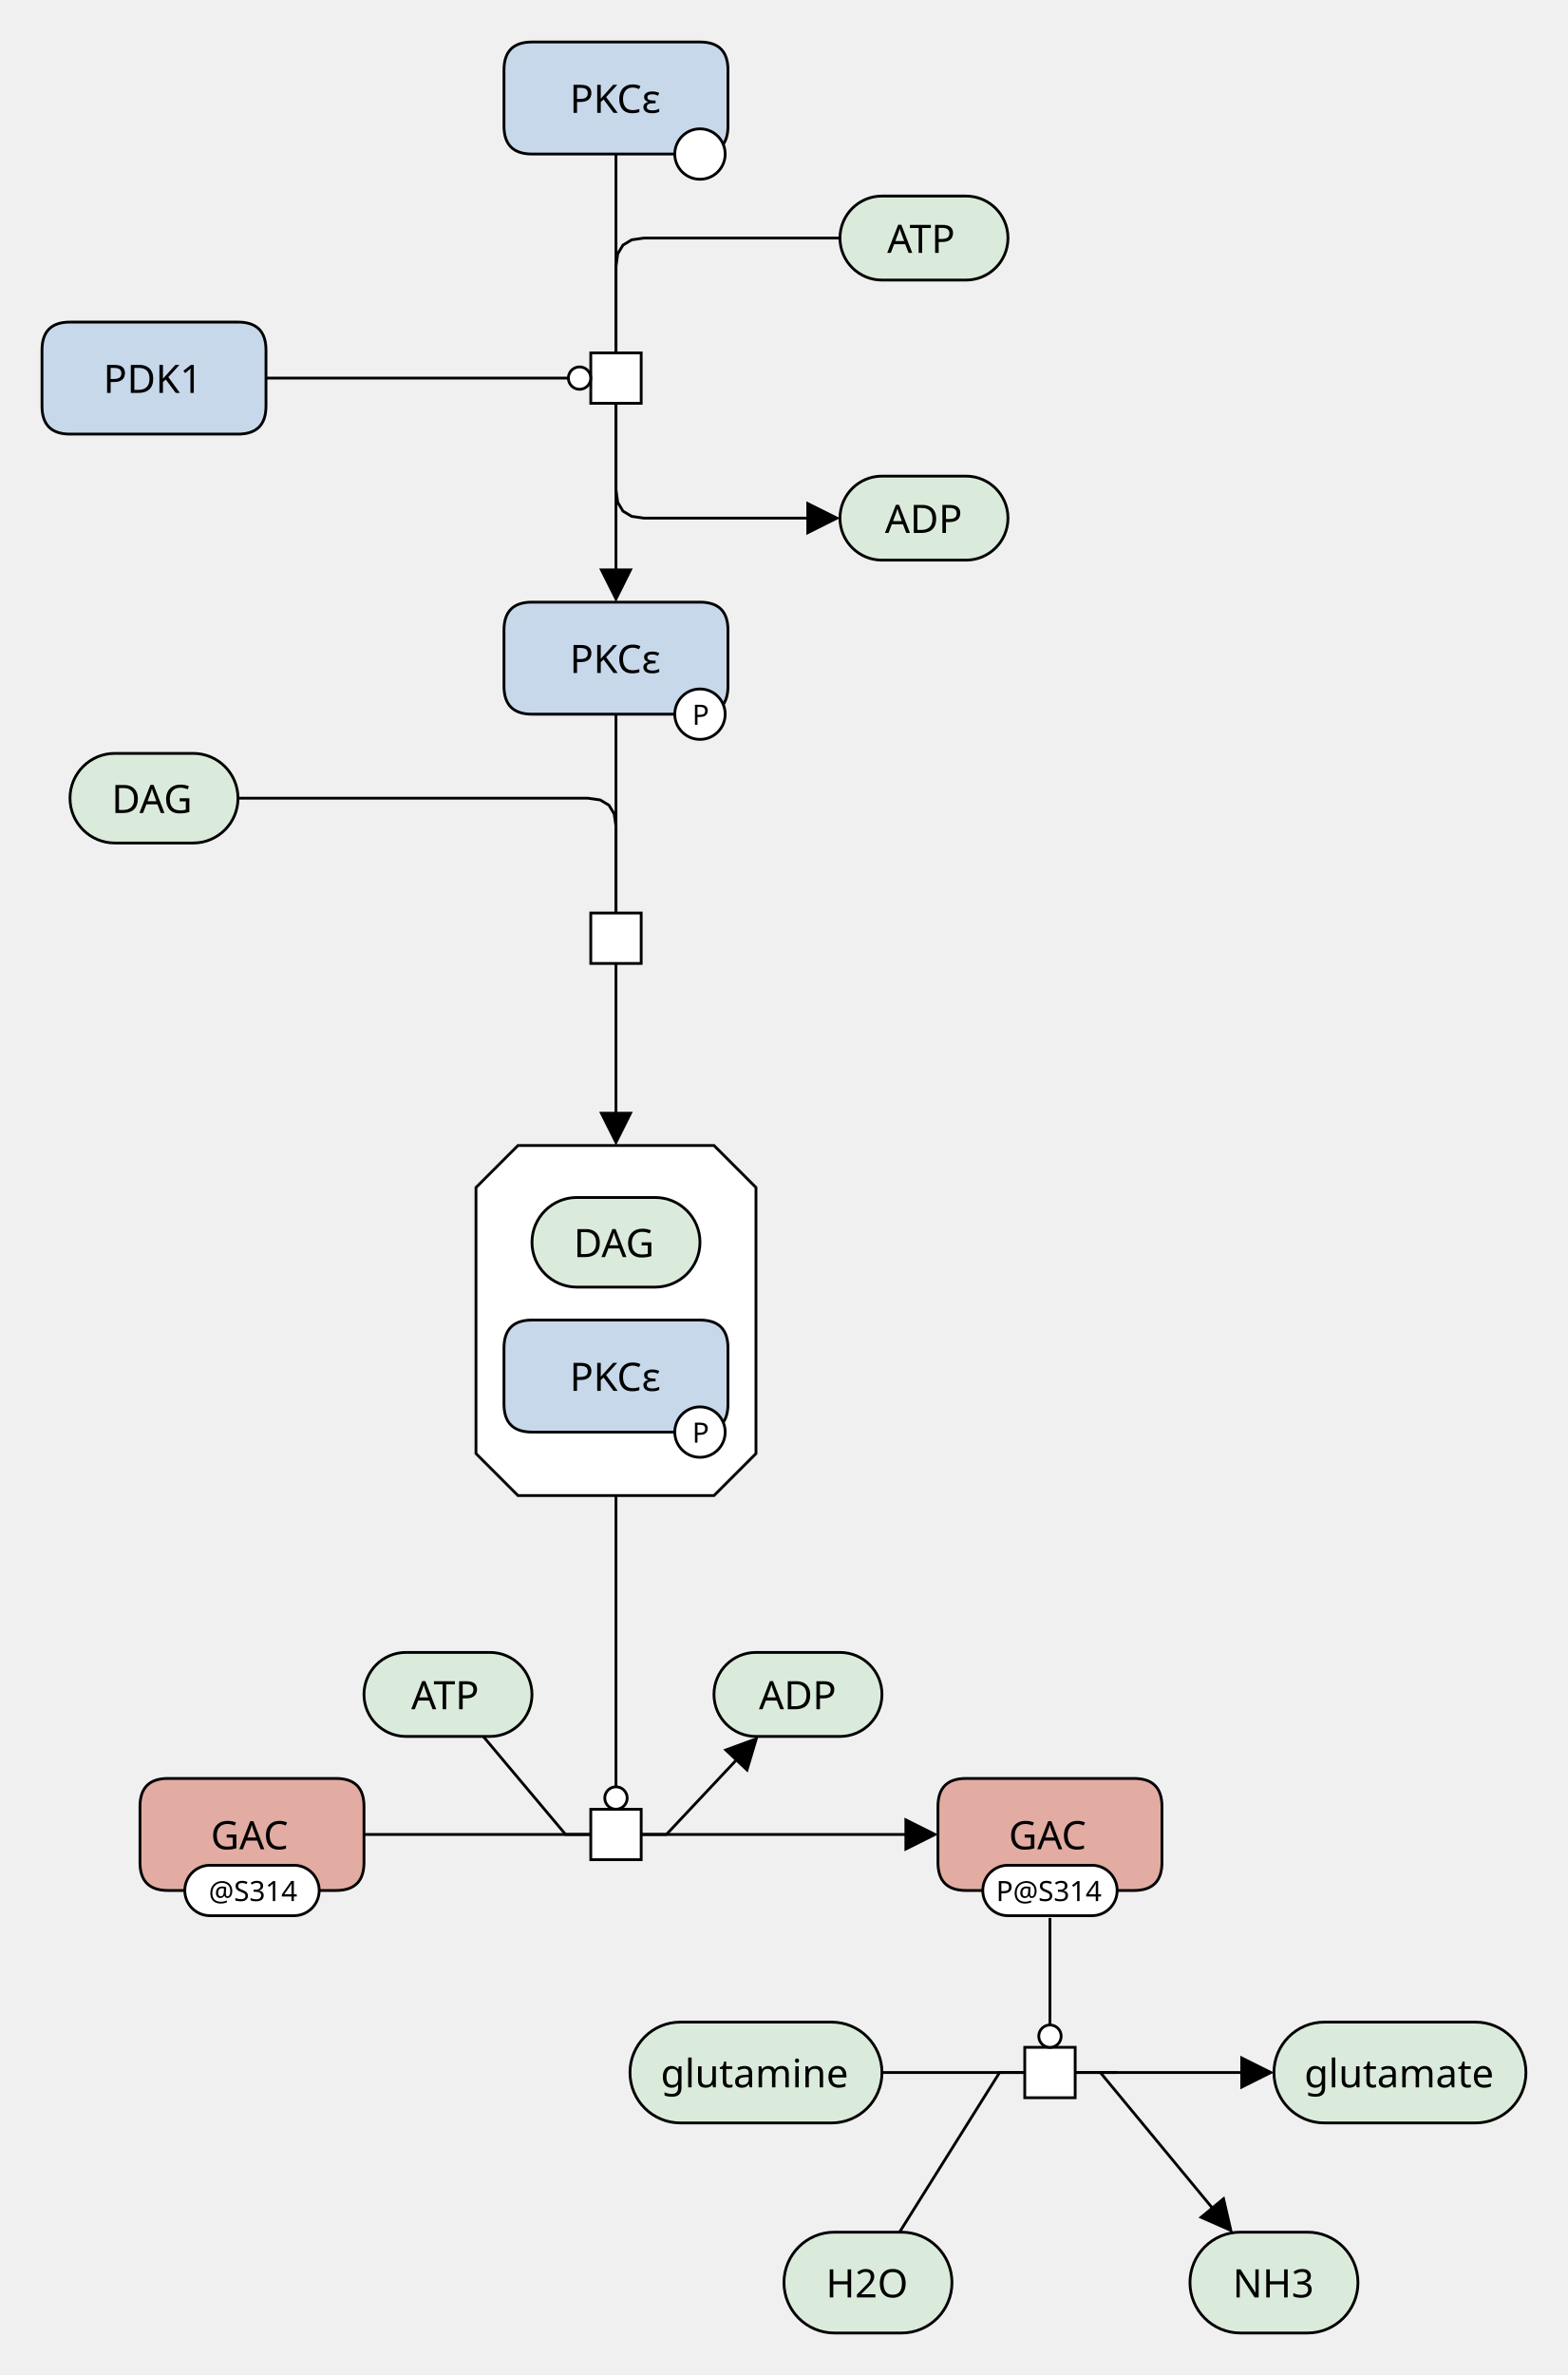
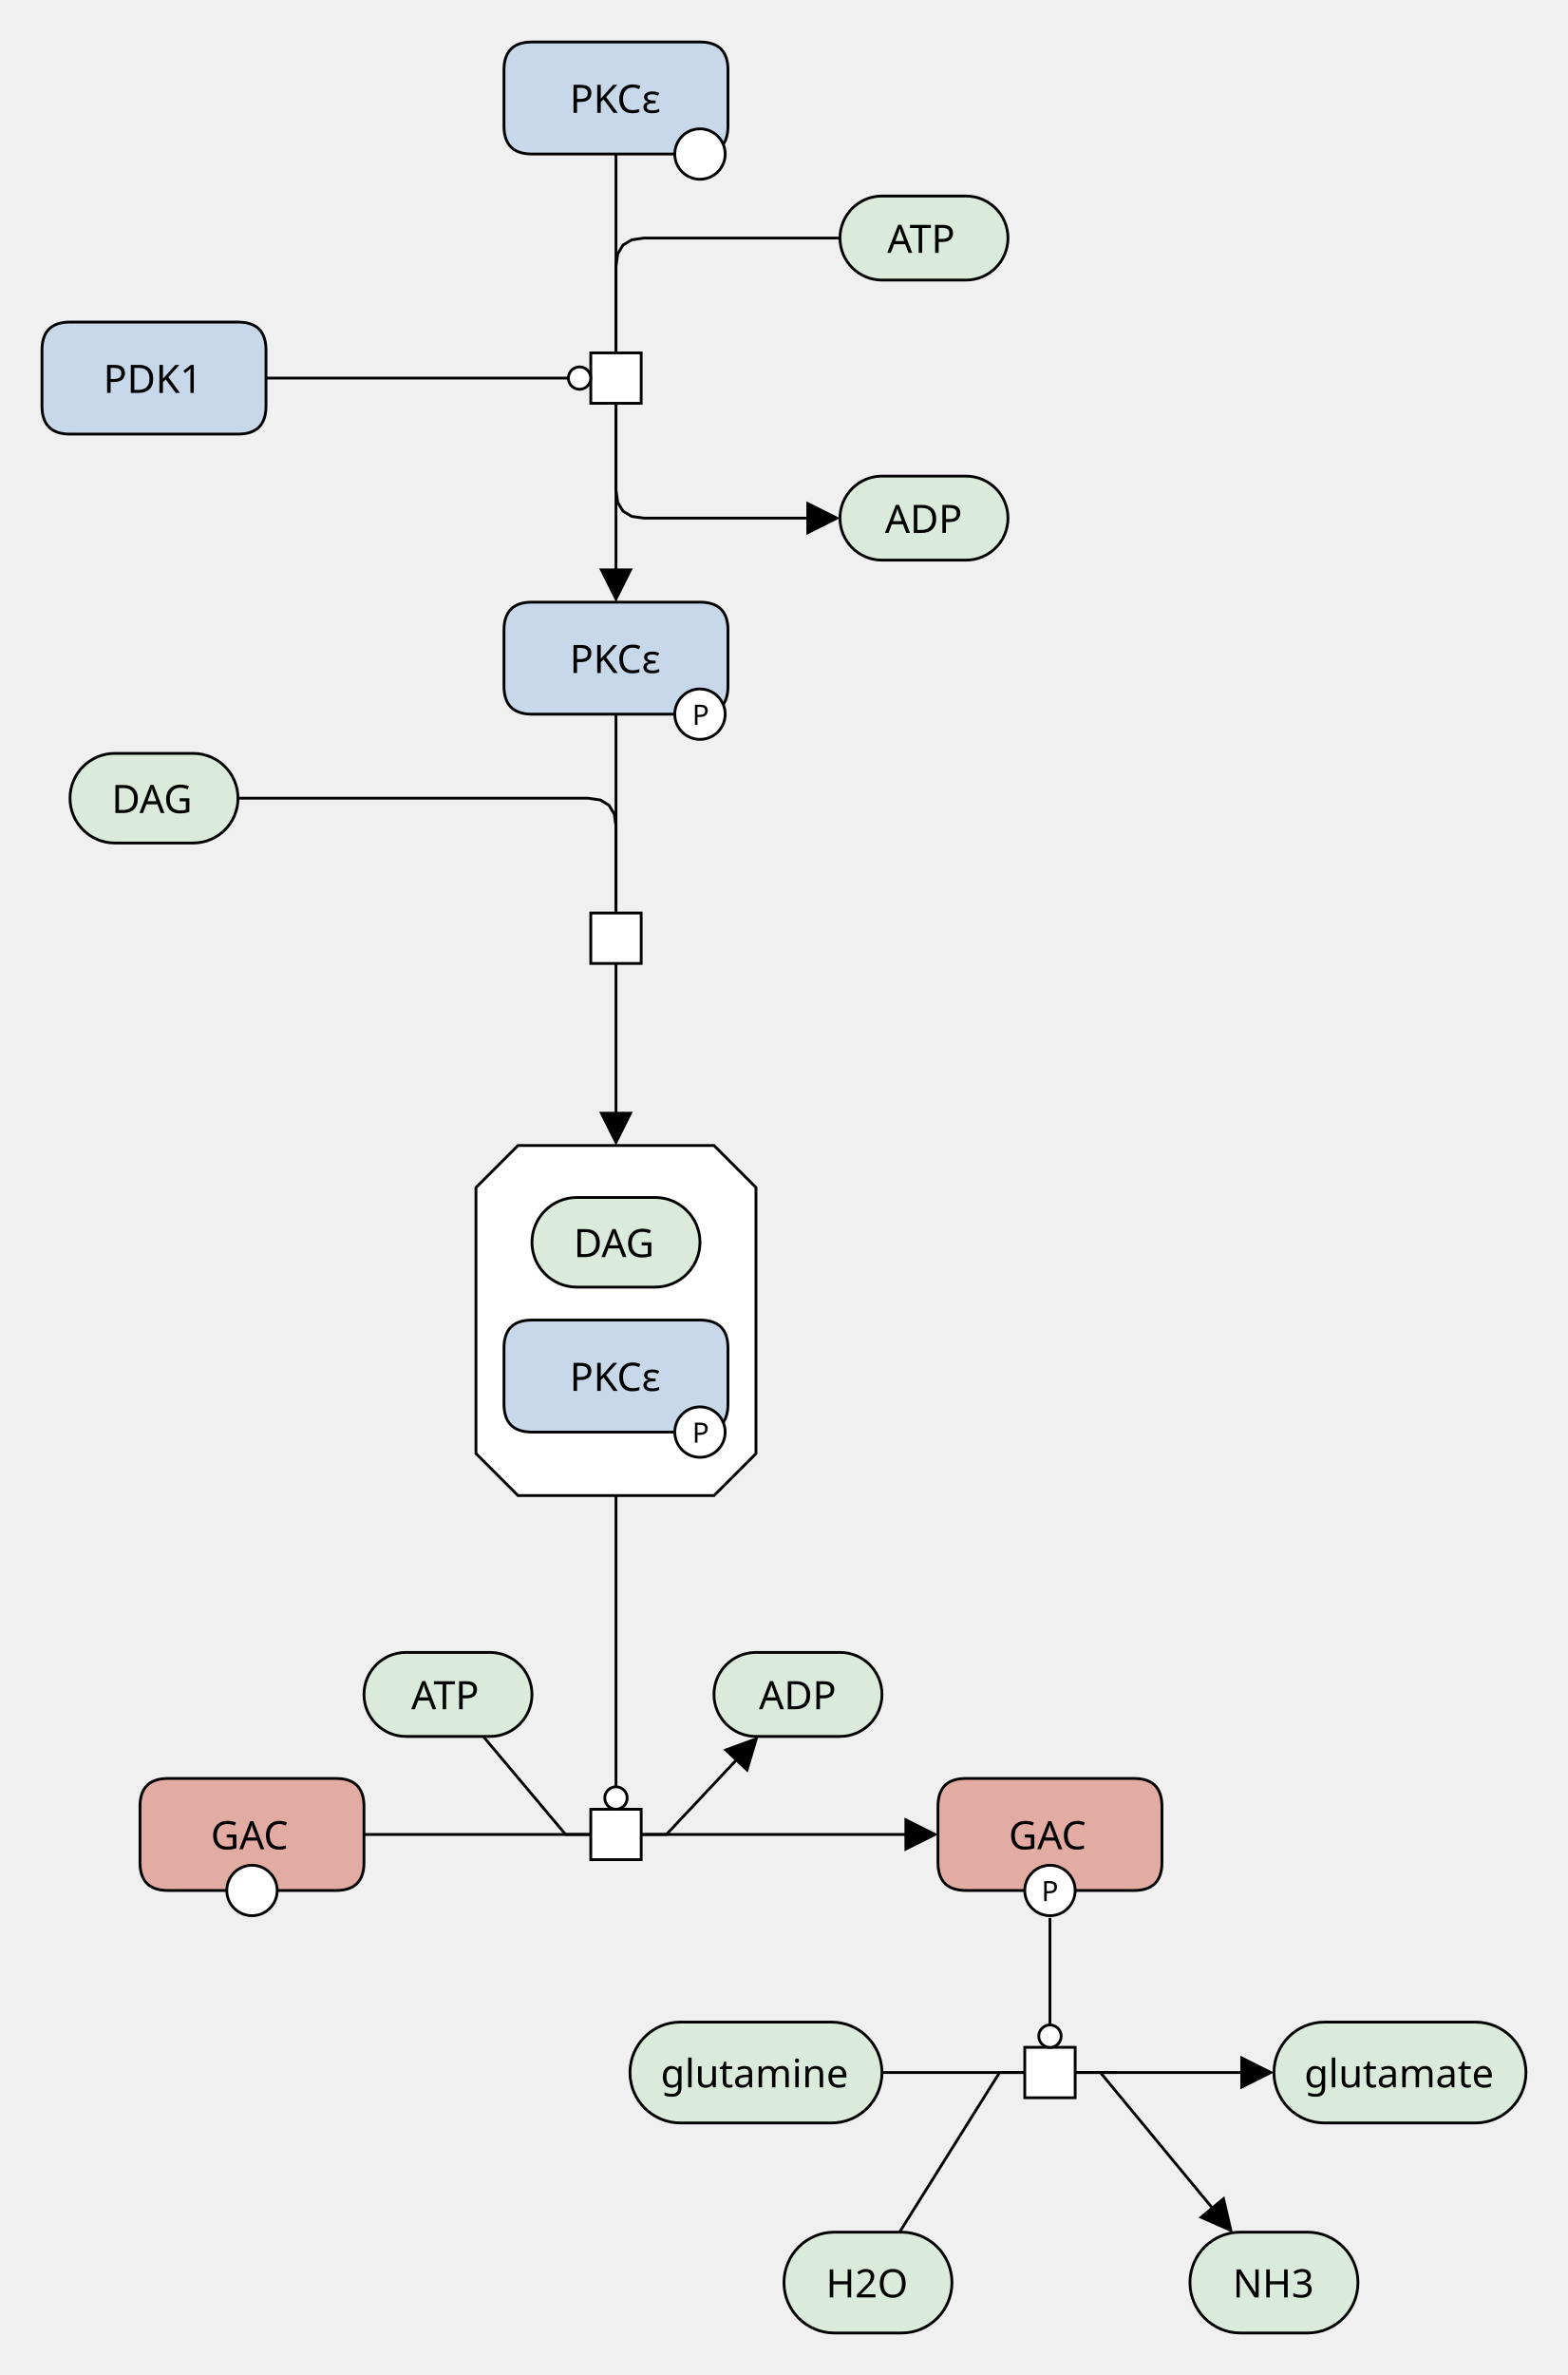
<svg xmlns="http://www.w3.org/2000/svg" xmlns:xlink="http://www.w3.org/1999/xlink" fill-opacity="1" color-rendering="auto" color-interpolation="auto" text-rendering="auto" stroke="black" stroke-linecap="square" width="560" stroke-miterlimit="10" shape-rendering="auto" stroke-opacity="1" fill="black" stroke-dasharray="none" font-weight="normal" stroke-width="1" height="848" font-family="'Dialog'" font-style="normal" stroke-linejoin="miter" font-size="12px" stroke-dashoffset="0" image-rendering="auto">
  <defs id="genericDefs" />
  <g>
    <defs id="defs1">
      <clipPath clipPathUnits="userSpaceOnUse" id="clipPath1">
        <path d="M0 0 L560 0 L560 848 L0 848 L0 0 Z" />
      </clipPath>
    </defs>
    <g id="y.node.0">
      <g fill="white" text-rendering="geometricPrecision" shape-rendering="geometricPrecision" transform="matrix(1,0,0,1,-125,265)" stroke="white">
        <path d="M310 144 L380 144 L395 159 L395 254 L380 269 L310 269 L295 254 L295 159 Z" stroke="none" />
      </g>
      <g text-rendering="geometricPrecision" stroke-miterlimit="1.45" shape-rendering="geometricPrecision" transform="matrix(1,0,0,1,-125,265)" stroke-linecap="butt">
        <path fill="none" d="M310 144 L380 144 L395 159 L395 254 L380 269 L310 269 L295 254 L295 159 Z" />
      </g>
      <g />
    </g>
    <g id="y.node.1">
      <g fill="rgb(219,235,219)" text-rendering="geometricPrecision" shape-rendering="geometricPrecision" transform="matrix(1,0,0,1,-125,265)" stroke="rgb(219,235,219)">
        <rect x="315" y="162.564" width="60" rx="16" ry="16" height="32" stroke="none" />
      </g>
      <g text-rendering="geometricPrecision" stroke-miterlimit="1.45" shape-rendering="geometricPrecision" transform="matrix(1,0,0,1,-125,265)" stroke-linecap="butt">
        <rect x="315" y="162.564" fill="none" width="60" rx="16" ry="16" height="32" />
      </g>
      <g>
        <g font-size="14px" stroke-linecap="butt" transform="matrix(1,0,0,1,-125,265)" text-rendering="geometricPrecision" font-family="sans-serif" shape-rendering="geometricPrecision" stroke-miterlimit="1.45">
          <text x="329.869" xml:space="preserve" y="183.855" stroke="none">DAG</text>
        </g>
      </g>
    </g>
    <g id="y.node.2">
      <a target="_blank" xlink:type="simple" xlink:href="https://www.uniprot.org/uniprotkb/Q02156" xlink:show="new">
        <g fill="rgb(200,216,235)" text-rendering="geometricPrecision" shape-rendering="geometricPrecision" transform="matrix(1,0,0,1,-125,265)" stroke="rgb(200,216,235)">
          <path d="M305 216.33 Q305 206.33 315 206.33 L375 206.33 Q385 206.33 385 216.33 L385 236.33 Q385 246.33 375 246.33 L315 246.33 Q305 246.33 305 236.33 Z" stroke="none" />
        </g>
        <g text-rendering="geometricPrecision" stroke-miterlimit="1.45" shape-rendering="geometricPrecision" transform="matrix(1,0,0,1,-125,265)" stroke-linecap="butt">
          <path fill="none" d="M305 216.33 Q305 206.33 315 206.33 L375 206.33 Q385 206.33 385 216.33 L385 236.33 Q385 246.33 375 246.33 L315 246.33 Q305 246.33 305 236.33 Z" />
        </g>
        <g>
          <g font-size="14px" stroke-linecap="butt" transform="matrix(1,0,0,1,-125,265)" text-rendering="geometricPrecision" font-family="sans-serif" shape-rendering="geometricPrecision" stroke-miterlimit="1.45">
            <text x="328.471" xml:space="preserve" y="231.621" stroke="none">PKCε</text>
          </g>
        </g>
        <g>
          <g fill="white" text-rendering="geometricPrecision" shape-rendering="geometricPrecision" transform="matrix(1,0,0,1,-125,265) translate(366,237.3299)" stroke="white">
            <rect x="0" y="0" width="18" rx="9" ry="9" height="18" stroke="none" />
          </g>
          <g text-rendering="geometricPrecision" stroke-miterlimit="1.45" shape-rendering="geometricPrecision" transform="matrix(1,0,0,1,-125,265) translate(366,237.3299)" stroke-linecap="butt">
            <rect x="0" y="0" fill="none" width="18" rx="9" ry="9" height="18" />
            <text x="6.236" xml:space="preserve" font-size="10px" y="12.779" font-family="sans-serif" stroke="none">P</text>
          </g>
        </g>
      </a>
    </g>
    <g id="y.node.3">
      <a target="_blank" xlink:type="simple" xlink:href="https://pubmed.ncbi.nlm.nih.gov/15769752/" xlink:show="new">
        <g fill="rgb(219,235,219)" text-rendering="geometricPrecision" shape-rendering="geometricPrecision" transform="matrix(1,0,0,1,-125,265)" stroke="rgb(219,235,219)">
          <rect x="150" y="4" width="60" rx="16" ry="16" height="32" stroke="none" />
        </g>
        <g text-rendering="geometricPrecision" stroke-miterlimit="1.45" shape-rendering="geometricPrecision" transform="matrix(1,0,0,1,-125,265)" stroke-linecap="butt">
          <rect x="150" y="4" fill="none" width="60" rx="16" ry="16" height="32" />
        </g>
        <g>
          <g font-size="14px" stroke-linecap="butt" transform="matrix(1,0,0,1,-125,265)" text-rendering="geometricPrecision" font-family="sans-serif" shape-rendering="geometricPrecision" stroke-miterlimit="1.45">
            <text x="164.869" xml:space="preserve" y="25.291" stroke="none">DAG</text>
          </g>
        </g>
      </a>
    </g>
    <g id="y.node.4">
      <a target="_blank" xlink:type="simple" xlink:href="https://pubmed.ncbi.nlm.nih.gov/15769752/" xlink:show="new">
        <g fill="white" text-rendering="geometricPrecision" shape-rendering="geometricPrecision" transform="matrix(1,0,0,1,-125,265)" stroke="white">
          <rect x="336" width="18" height="18" y="61" stroke="none" />
        </g>
        <g text-rendering="geometricPrecision" stroke-miterlimit="1.45" shape-rendering="geometricPrecision" transform="matrix(1,0,0,1,-125,265)" stroke-linecap="butt">
          <rect fill="none" x="336" width="18" height="18" y="61" />
        </g>
        <g>
          <g font-size="14px" stroke-linecap="butt" transform="matrix(1,0,0,1,-125,265)" text-rendering="geometricPrecision" font-family="sans-serif" shape-rendering="geometricPrecision" stroke-miterlimit="1.45">
            <text x="342.785" xml:space="preserve" y="75.291" stroke="none"> </text>
          </g>
        </g>
      </a>
    </g>
    <g id="y.node.5">
      <a target="_blank" xlink:type="simple" xlink:href="https://www.uniprot.org/uniprotkb/Q02156" xlink:show="new">
        <g fill="rgb(200,216,235)" text-rendering="geometricPrecision" shape-rendering="geometricPrecision" transform="matrix(1,0,0,1,-125,265)" stroke="rgb(200,216,235)">
          <path d="M305 -40 Q305 -50 315 -50 L375 -50 Q385 -50 385 -40 L385 -20 Q385 -10 375 -10 L315 -10 Q305 -10 305 -20 Z" stroke="none" />
        </g>
        <g text-rendering="geometricPrecision" stroke-miterlimit="1.45" shape-rendering="geometricPrecision" transform="matrix(1,0,0,1,-125,265)" stroke-linecap="butt">
          <path fill="none" d="M305 -40 Q305 -50 315 -50 L375 -50 Q385 -50 385 -40 L385 -20 Q385 -10 375 -10 L315 -10 Q305 -10 305 -20 Z" />
        </g>
        <g>
          <g font-size="14px" stroke-linecap="butt" transform="matrix(1,0,0,1,-125,265)" text-rendering="geometricPrecision" font-family="sans-serif" shape-rendering="geometricPrecision" stroke-miterlimit="1.45">
            <text x="328.471" xml:space="preserve" y="-24.709" stroke="none">PKCε</text>
          </g>
        </g>
        <g>
          <g fill="white" text-rendering="geometricPrecision" shape-rendering="geometricPrecision" transform="matrix(1,0,0,1,-125,265) translate(366,-19)" stroke="white">
            <rect x="0" y="0" width="18" rx="9" ry="9" height="18" stroke="none" />
          </g>
          <g text-rendering="geometricPrecision" stroke-miterlimit="1.45" shape-rendering="geometricPrecision" transform="matrix(1,0,0,1,-125,265) translate(366,-19)" stroke-linecap="butt">
            <rect x="0" y="0" fill="none" width="18" rx="9" ry="9" height="18" />
            <text x="6.236" xml:space="preserve" font-size="10px" y="12.779" font-family="sans-serif" stroke="none">P</text>
          </g>
        </g>
      </a>
    </g>
    <g id="y.node.6">
      <g fill="rgb(219,235,219)" text-rendering="geometricPrecision" shape-rendering="geometricPrecision" transform="matrix(1,0,0,1,-125,265)" stroke="rgb(219,235,219)">
        <rect x="425" y="-95" width="60" rx="15" ry="15" height="30" stroke="none" />
      </g>
      <g text-rendering="geometricPrecision" stroke-miterlimit="1.45" shape-rendering="geometricPrecision" transform="matrix(1,0,0,1,-125,265)" stroke-linecap="butt">
        <rect x="425" y="-95" fill="none" width="60" rx="15" ry="15" height="30" />
      </g>
      <g>
        <g font-size="14px" stroke-linecap="butt" transform="matrix(1,0,0,1,-125,265)" text-rendering="geometricPrecision" font-family="sans-serif" shape-rendering="geometricPrecision" stroke-miterlimit="1.45">
          <text x="441.058" xml:space="preserve" y="-74.709" stroke="none">ADP</text>
        </g>
      </g>
    </g>
    <g id="y.node.7">
      <g fill="rgb(219,235,219)" text-rendering="geometricPrecision" shape-rendering="geometricPrecision" transform="matrix(1,0,0,1,-125,265)" stroke="rgb(219,235,219)">
        <rect x="425" y="-195" width="60" rx="15" ry="15" height="30" stroke="none" />
      </g>
      <g text-rendering="geometricPrecision" stroke-miterlimit="1.45" shape-rendering="geometricPrecision" transform="matrix(1,0,0,1,-125,265)" stroke-linecap="butt">
        <rect x="425" y="-195" fill="none" width="60" rx="15" ry="15" height="30" />
      </g>
      <g>
        <g font-size="14px" stroke-linecap="butt" transform="matrix(1,0,0,1,-125,265)" text-rendering="geometricPrecision" font-family="sans-serif" shape-rendering="geometricPrecision" stroke-miterlimit="1.45">
          <text x="441.875" xml:space="preserve" y="-174.709" stroke="none">ATP</text>
        </g>
      </g>
    </g>
    <g id="y.node.8">
      <a target="_blank" xlink:type="simple" xlink:href="https://www.uniprot.org/uniprotkb/O15530" xlink:show="new">
        <g fill="rgb(200,216,235)" text-rendering="geometricPrecision" shape-rendering="geometricPrecision" transform="matrix(1,0,0,1,-125,265)" stroke="rgb(200,216,235)">
          <path d="M140 -140 Q140 -150 150 -150 L210 -150 Q220 -150 220 -140 L220 -120 Q220 -110 210 -110 L150 -110 Q140 -110 140 -120 Z" stroke="none" />
        </g>
        <g text-rendering="geometricPrecision" stroke-miterlimit="1.45" shape-rendering="geometricPrecision" transform="matrix(1,0,0,1,-125,265)" stroke-linecap="butt">
          <path fill="none" d="M140 -140 Q140 -150 150 -150 L210 -150 Q220 -150 220 -140 L220 -120 Q220 -110 210 -110 L150 -110 Q140 -110 140 -120 Z" />
        </g>
        <g>
          <g font-size="14px" stroke-linecap="butt" transform="matrix(1,0,0,1,-125,265)" text-rendering="geometricPrecision" font-family="sans-serif" shape-rendering="geometricPrecision" stroke-miterlimit="1.45">
            <text x="161.892" xml:space="preserve" y="-124.709" stroke="none">PDK1</text>
          </g>
        </g>
      </a>
    </g>
    <g id="y.node.9">
      <a target="_blank" xlink:type="simple" xlink:href="https://pubmed.ncbi.nlm.nih.gov/11964154/" xlink:show="new">
        <g fill="white" text-rendering="geometricPrecision" shape-rendering="geometricPrecision" transform="matrix(1,0,0,1,-125,265)" stroke="white">
          <rect x="336" width="18" height="18" y="-139" stroke="none" />
        </g>
        <g text-rendering="geometricPrecision" stroke-miterlimit="1.45" shape-rendering="geometricPrecision" transform="matrix(1,0,0,1,-125,265)" stroke-linecap="butt">
          <rect fill="none" x="336" width="18" height="18" y="-139" />
        </g>
        <g>
          <g font-size="14px" stroke-linecap="butt" transform="matrix(1,0,0,1,-125,265)" text-rendering="geometricPrecision" font-family="sans-serif" shape-rendering="geometricPrecision" stroke-miterlimit="1.45">
            <text x="342.785" xml:space="preserve" y="-124.709" stroke="none"> </text>
          </g>
        </g>
      </a>
    </g>
    <g id="y.node.10">
      <a target="_blank" xlink:type="simple" xlink:href="https://www.uniprot.org/uniprotkb/Q02156" xlink:show="new">
        <g fill="rgb(200,216,235)" text-rendering="geometricPrecision" shape-rendering="geometricPrecision" transform="matrix(1,0,0,1,-125,265)" stroke="rgb(200,216,235)">
          <path d="M305 -240 Q305 -250 315 -250 L375 -250 Q385 -250 385 -240 L385 -220 Q385 -210 375 -210 L315 -210 Q305 -210 305 -220 Z" stroke="none" />
        </g>
        <g text-rendering="geometricPrecision" stroke-miterlimit="1.45" shape-rendering="geometricPrecision" transform="matrix(1,0,0,1,-125,265)" stroke-linecap="butt">
          <path fill="none" d="M305 -240 Q305 -250 315 -250 L375 -250 Q385 -250 385 -240 L385 -220 Q385 -210 375 -210 L315 -210 Q305 -210 305 -220 Z" />
        </g>
        <g>
          <g font-size="14px" stroke-linecap="butt" transform="matrix(1,0,0,1,-125,265)" text-rendering="geometricPrecision" font-family="sans-serif" shape-rendering="geometricPrecision" stroke-miterlimit="1.45">
            <text x="328.471" xml:space="preserve" y="-224.709" stroke="none">PKCε</text>
          </g>
        </g>
        <g>
          <g fill="white" text-rendering="geometricPrecision" shape-rendering="geometricPrecision" transform="matrix(1,0,0,1,-125,265) translate(366,-219)" stroke="white">
            <rect x="0" y="0" width="18" rx="9" ry="9" height="18" stroke="none" />
          </g>
          <g text-rendering="geometricPrecision" stroke-miterlimit="1.45" shape-rendering="geometricPrecision" transform="matrix(1,0,0,1,-125,265) translate(366,-219)" stroke-linecap="butt">
            <rect x="0" y="0" fill="none" width="18" rx="9" ry="9" height="18" />
          </g>
        </g>
      </a>
    </g>
    <g id="y.node.11">
      <a target="_blank" xlink:type="simple" xlink:href="https://www.uniprot.org/uniprotkb/O94925" xlink:show="new">
        <g fill="rgb(226,172,163)" text-rendering="geometricPrecision" shape-rendering="geometricPrecision" transform="matrix(1,0,0,1,-125,265)" stroke="rgb(226,172,163)">
          <path d="M175 380 Q175 370 185 370 L245 370 Q255 370 255 380 L255 400 Q255 410 245 410 L185 410 Q175 410 175 400 Z" stroke="none" />
        </g>
        <g text-rendering="geometricPrecision" stroke-miterlimit="1.45" shape-rendering="geometricPrecision" transform="matrix(1,0,0,1,-125,265)" stroke-linecap="butt">
          <path fill="none" d="M175 380 Q175 370 185 370 L245 370 Q255 370 255 380 L255 400 Q255 410 245 410 L185 410 Q175 410 175 400 Z" />
        </g>
        <g>
          <g font-size="14px" stroke-linecap="butt" transform="matrix(1,0,0,1,-125,265)" text-rendering="geometricPrecision" font-family="sans-serif" shape-rendering="geometricPrecision" stroke-miterlimit="1.45">
            <text x="200.269" xml:space="preserve" y="395.291" stroke="none">GAC</text>
          </g>
        </g>
        <g>
-           <g fill="white" text-rendering="geometricPrecision" shape-rendering="geometricPrecision" transform="matrix(1,0,0,1,-125,265) translate(191,401)" stroke="white">
-             <rect x="0" y="0" width="48" rx="9" ry="9" height="18" stroke="none" />
-           </g>
-           <g text-rendering="geometricPrecision" stroke-miterlimit="1.45" shape-rendering="geometricPrecision" transform="matrix(1,0,0,1,-125,265) translate(191,401)" stroke-linecap="butt">
-             <rect x="0" y="0" fill="none" width="48" rx="9" ry="9" height="18" />
-             <text x="5.948" xml:space="preserve" font-size="10px" y="12.779" font-family="sans-serif" stroke="none"> @S314</text>
+           <g fill="white" text-rendering="geometricPrecision" shape-rendering="geometricPrecision" transform="matrix(1,0,0,1,-125,265) translate(206,401)" stroke="white">
+             <rect x="0" y="0" width="18" rx="9" ry="9" height="18" stroke="none" />
+           </g>
+           <g text-rendering="geometricPrecision" stroke-miterlimit="1.45" shape-rendering="geometricPrecision" transform="matrix(1,0,0,1,-125,265) translate(206,401)" stroke-linecap="butt">
+             <rect x="0" y="0" fill="none" width="18" rx="9" ry="9" height="18" />
          </g>
        </g>
      </a>
    </g>
    <g id="y.node.12">
      <a target="_blank" xlink:type="simple" xlink:href="https://www.ebi.ac.uk/chebi/searchId.do?chebiId=CHEBI:58359" xlink:show="new">
        <g fill="rgb(219,235,219)" text-rendering="geometricPrecision" shape-rendering="geometricPrecision" transform="matrix(1,0,0,1,-125,265)" stroke="rgb(219,235,219)">
          <rect x="350" y="457" width="90" rx="18" ry="18" height="36" stroke="none" />
        </g>
        <g text-rendering="geometricPrecision" stroke-miterlimit="1.45" shape-rendering="geometricPrecision" transform="matrix(1,0,0,1,-125,265)" stroke-linecap="butt">
          <rect x="350" y="457" fill="none" width="90" rx="18" ry="18" height="36" />
        </g>
        <g>
          <g font-size="14px" stroke-linecap="butt" transform="matrix(1,0,0,1,-125,265)" text-rendering="geometricPrecision" font-family="sans-serif" shape-rendering="geometricPrecision" stroke-miterlimit="1.45">
            <text x="360.981" xml:space="preserve" y="480.291" stroke="none">glutamine</text>
          </g>
        </g>
      </a>
    </g>
    <g id="y.node.13">
      <a target="_blank" xlink:type="simple" xlink:href="https://www.ebi.ac.uk/chebi/searchId.do?chebiId=CHEBI:15377" xlink:show="new">
        <g fill="rgb(219,235,219)" text-rendering="geometricPrecision" shape-rendering="geometricPrecision" transform="matrix(1,0,0,1,-125,265)" stroke="rgb(219,235,219)">
          <rect x="405" y="532" width="60" rx="18" ry="18" height="36" stroke="none" />
        </g>
        <g text-rendering="geometricPrecision" stroke-miterlimit="1.45" shape-rendering="geometricPrecision" transform="matrix(1,0,0,1,-125,265)" stroke-linecap="butt">
          <rect x="405" y="532" fill="none" width="60" rx="18" ry="18" height="36" />
        </g>
        <g>
          <g font-size="14px" stroke-linecap="butt" transform="matrix(1,0,0,1,-125,265)" text-rendering="geometricPrecision" font-family="sans-serif" shape-rendering="geometricPrecision" stroke-miterlimit="1.45">
            <text x="419.992" xml:space="preserve" y="555.291" stroke="none">H2O</text>
          </g>
        </g>
      </a>
    </g>
    <g id="y.node.14">
      <a target="_blank" xlink:type="simple" xlink:href="https://www.ebi.ac.uk/chebi/searchId.do?chebiId=CHEBI:29985" xlink:show="new">
        <g fill="rgb(219,235,219)" text-rendering="geometricPrecision" shape-rendering="geometricPrecision" transform="matrix(1,0,0,1,-125,265)" stroke="rgb(219,235,219)">
          <rect x="580" y="457" width="90" rx="18" ry="18" height="36" stroke="none" />
        </g>
        <g text-rendering="geometricPrecision" stroke-miterlimit="1.45" shape-rendering="geometricPrecision" transform="matrix(1,0,0,1,-125,265)" stroke-linecap="butt">
          <rect x="580" y="457" fill="none" width="90" rx="18" ry="18" height="36" />
        </g>
        <g>
          <g font-size="14px" stroke-linecap="butt" transform="matrix(1,0,0,1,-125,265)" text-rendering="geometricPrecision" font-family="sans-serif" shape-rendering="geometricPrecision" stroke-miterlimit="1.45">
            <text x="590.865" xml:space="preserve" y="480.291" stroke="none">glutamate</text>
          </g>
        </g>
      </a>
    </g>
    <g id="y.node.15">
      <a target="_blank" xlink:type="simple" xlink:href="https://www.ebi.ac.uk/chebi/searchId.do?chebiId=CHEBI:16134" xlink:show="new">
        <g fill="rgb(219,235,219)" text-rendering="geometricPrecision" shape-rendering="geometricPrecision" transform="matrix(1,0,0,1,-125,265)" stroke="rgb(219,235,219)">
          <rect x="550" y="532" width="60" rx="18" ry="18" height="36" stroke="none" />
        </g>
        <g text-rendering="geometricPrecision" stroke-miterlimit="1.45" shape-rendering="geometricPrecision" transform="matrix(1,0,0,1,-125,265)" stroke-linecap="butt">
          <rect x="550" y="532" fill="none" width="60" rx="18" ry="18" height="36" />
        </g>
        <g>
          <g font-size="14px" stroke-linecap="butt" transform="matrix(1,0,0,1,-125,265)" text-rendering="geometricPrecision" font-family="sans-serif" shape-rendering="geometricPrecision" stroke-miterlimit="1.45">
            <text x="565.258" xml:space="preserve" y="555.291" stroke="none">NH3</text>
          </g>
        </g>
      </a>
    </g>
    <g id="y.node.16">
      <a target="_blank" xlink:type="simple" xlink:href="https://www.uniprot.org/uniprotkb/O94925" xlink:show="new">
        <g fill="rgb(226,172,163)" text-rendering="geometricPrecision" shape-rendering="geometricPrecision" transform="matrix(1,0,0,1,-125,265)" stroke="rgb(226,172,163)">
          <path d="M460 380 Q460 370 470 370 L530 370 Q540 370 540 380 L540 400 Q540 410 530 410 L470 410 Q460 410 460 400 Z" stroke="none" />
        </g>
        <g text-rendering="geometricPrecision" stroke-miterlimit="1.45" shape-rendering="geometricPrecision" transform="matrix(1,0,0,1,-125,265)" stroke-linecap="butt">
          <path fill="none" d="M460 380 Q460 370 470 370 L530 370 Q540 370 540 380 L540 400 Q540 410 530 410 L470 410 Q460 410 460 400 Z" />
        </g>
        <g>
          <g font-size="14px" stroke-linecap="butt" transform="matrix(1,0,0,1,-125,265)" text-rendering="geometricPrecision" font-family="sans-serif" shape-rendering="geometricPrecision" stroke-miterlimit="1.45">
            <text x="485.269" xml:space="preserve" y="395.291" stroke="none">GAC</text>
          </g>
        </g>
        <g>
-           <g fill="white" text-rendering="geometricPrecision" shape-rendering="geometricPrecision" transform="matrix(1,0,0,1,-125,265) translate(476,401)" stroke="white">
-             <rect x="0" y="0" width="48" rx="9" ry="9" height="18" stroke="none" />
-           </g>
-           <g text-rendering="geometricPrecision" stroke-miterlimit="1.45" shape-rendering="geometricPrecision" transform="matrix(1,0,0,1,-125,265) translate(476,401)" stroke-linecap="butt">
-             <rect x="0" y="0" fill="none" width="48" rx="9" ry="9" height="18" />
-             <text x="4.767" xml:space="preserve" font-size="10px" y="12.779" font-family="sans-serif" stroke="none">P@S314</text>
+           <g fill="white" text-rendering="geometricPrecision" shape-rendering="geometricPrecision" transform="matrix(1,0,0,1,-125,265) translate(491,401)" stroke="white">
+             <rect x="0" y="0" width="18" rx="9" ry="9" height="18" stroke="none" />
+           </g>
+           <g text-rendering="geometricPrecision" stroke-miterlimit="1.45" shape-rendering="geometricPrecision" transform="matrix(1,0,0,1,-125,265) translate(491,401)" stroke-linecap="butt">
+             <rect x="0" y="0" fill="none" width="18" rx="9" ry="9" height="18" />
+             <text x="9" text-anchor="middle" xml:space="preserve" font-size="10px" y="12.779" font-family="sans-serif" stroke="none">P</text>
          </g>
        </g>
      </a>
    </g>
    <g id="y.node.17">
      <g fill="white" text-rendering="geometricPrecision" shape-rendering="geometricPrecision" transform="matrix(1,0,0,1,-125,265)" stroke="white">
        <rect x="491" width="18" height="18" y="466" stroke="none" />
      </g>
      <g text-rendering="geometricPrecision" stroke-miterlimit="1.45" shape-rendering="geometricPrecision" transform="matrix(1,0,0,1,-125,265)" stroke-linecap="butt">
        <rect fill="none" x="491" width="18" height="18" y="466" />
      </g>
      <g>
        <g font-size="14px" stroke-linecap="butt" transform="matrix(1,0,0,1,-125,265)" text-rendering="geometricPrecision" font-family="sans-serif" shape-rendering="geometricPrecision" stroke-miterlimit="1.45">
          <text x="497.785" xml:space="preserve" y="480.291" stroke="none"> </text>
        </g>
      </g>
    </g>
    <g id="y.node.18">
      <a target="_blank" xlink:type="simple" xlink:href="https://www.ebi.ac.uk/chebi/searchId.do?chebiId=CHEBI:30616" xlink:show="new">
        <g fill="rgb(219,235,219)" text-rendering="geometricPrecision" shape-rendering="geometricPrecision" transform="matrix(1,0,0,1,-125,265)" stroke="rgb(219,235,219)">
          <rect x="255" y="325" width="60" rx="15" ry="15" height="30" stroke="none" />
        </g>
        <g text-rendering="geometricPrecision" stroke-miterlimit="1.45" shape-rendering="geometricPrecision" transform="matrix(1,0,0,1,-125,265)" stroke-linecap="butt">
          <rect x="255" y="325" fill="none" width="60" rx="15" ry="15" height="30" />
        </g>
        <g>
          <g font-size="14px" stroke-linecap="butt" transform="matrix(1,0,0,1,-125,265)" text-rendering="geometricPrecision" font-family="sans-serif" shape-rendering="geometricPrecision" stroke-miterlimit="1.45">
            <text x="271.875" xml:space="preserve" y="345.291" stroke="none">ATP</text>
          </g>
        </g>
      </a>
    </g>
    <g id="y.node.19">
      <g fill="white" text-rendering="geometricPrecision" shape-rendering="geometricPrecision" transform="matrix(1,0,0,1,-125,265)" stroke="white">
        <rect x="336" width="18" height="18" y="381" stroke="none" />
      </g>
      <g text-rendering="geometricPrecision" stroke-miterlimit="1.45" shape-rendering="geometricPrecision" transform="matrix(1,0,0,1,-125,265)" stroke-linecap="butt">
        <rect fill="none" x="336" width="18" height="18" y="381" />
      </g>
      <g>
        <g font-size="14px" stroke-linecap="butt" transform="matrix(1,0,0,1,-125,265)" text-rendering="geometricPrecision" font-family="sans-serif" shape-rendering="geometricPrecision" stroke-miterlimit="1.45">
          <text x="342.785" xml:space="preserve" y="395.291" stroke="none"> </text>
        </g>
      </g>
    </g>
    <g id="y.node.20">
      <a target="_blank" xlink:type="simple" xlink:href="https://www.ebi.ac.uk/chebi/searchId.do?chebiId=CHEBI:456216" xlink:show="new">
        <g fill="rgb(219,235,219)" text-rendering="geometricPrecision" shape-rendering="geometricPrecision" transform="matrix(1,0,0,1,-125,265)" stroke="rgb(219,235,219)">
          <rect x="380" y="325" width="60" rx="15" ry="15" height="30" stroke="none" />
        </g>
        <g text-rendering="geometricPrecision" stroke-miterlimit="1.45" shape-rendering="geometricPrecision" transform="matrix(1,0,0,1,-125,265)" stroke-linecap="butt">
          <rect x="380" y="325" fill="none" width="60" rx="15" ry="15" height="30" />
        </g>
        <g>
          <g font-size="14px" stroke-linecap="butt" transform="matrix(1,0,0,1,-125,265)" text-rendering="geometricPrecision" font-family="sans-serif" shape-rendering="geometricPrecision" stroke-miterlimit="1.45">
            <text x="396.058" xml:space="preserve" y="345.291" stroke="none">ADP</text>
          </g>
        </g>
      </a>
    </g>
    <g id="y.edge.16">
      <g text-rendering="geometricPrecision" stroke-miterlimit="1.45" shape-rendering="geometricPrecision" transform="matrix(1,0,0,1,-125,265)" stroke-linecap="butt">
        <path fill="none" d="M210.011 20 L335 20 L339.375 20.625 L342.5 22.5 L344.375 25.625 L345 30 L345 60.967" />
      </g>
    </g>
    <g id="y.edge.17">
      <g text-rendering="geometricPrecision" stroke-miterlimit="1.45" shape-rendering="geometricPrecision" transform="matrix(1,0,0,1,-125,265)" stroke-linecap="butt">
        <path fill="none" d="M345 79.031 L345 132.979" />
      </g>
      <g text-rendering="geometricPrecision" stroke-miterlimit="1.45" shape-rendering="geometricPrecision" transform="matrix(1,0,0,1,-125,265)" stroke-linecap="butt">
        <path d="M345 143.979 L351 131.979 L339 131.979 Z" stroke="none" />
      </g>
    </g>
    <g id="y.edge.15">
      <g text-rendering="geometricPrecision" stroke-miterlimit="1.45" shape-rendering="geometricPrecision" transform="matrix(1,0,0,1,-125,265)" stroke-linecap="butt">
        <path fill="none" d="M345 -10.029 L345 60.973" />
      </g>
    </g>
    <g id="y.edge.12">
      <g text-rendering="geometricPrecision" stroke-miterlimit="1.45" shape-rendering="geometricPrecision" transform="matrix(1,0,0,1,-125,265)" stroke-linecap="butt">
        <path fill="none" d="M220.001 -130 L327.997 -130" />
        <path fill="white" d="M335.997 -130 C335.997 -127.791 334.207 -126 331.997 -126 C329.788 -126 327.997 -127.791 327.997 -130 C327.997 -132.209 329.788 -134 331.997 -134 C334.207 -134 335.997 -132.209 335.997 -130 Z" stroke="none" />
        <path fill="none" d="M335.997 -130 C335.997 -127.791 334.207 -126 331.997 -126 C329.788 -126 327.997 -127.791 327.997 -130 C327.997 -132.209 329.788 -134 331.997 -134 C334.207 -134 335.997 -132.209 335.997 -130 Z" />
      </g>
    </g>
    <g id="y.edge.13">
      <g text-rendering="geometricPrecision" stroke-miterlimit="1.45" shape-rendering="geometricPrecision" transform="matrix(1,0,0,1,-125,265)" stroke-linecap="butt">
        <path fill="none" d="M425.002 -180 L355 -180 L350.625 -179.375 L347.5 -177.5 L345.625 -174.375 L345 -170 L345 -139.033" />
      </g>
    </g>
    <g id="y.edge.11">
      <g text-rendering="geometricPrecision" stroke-miterlimit="1.45" shape-rendering="geometricPrecision" transform="matrix(1,0,0,1,-125,265)" stroke-linecap="butt">
        <path fill="none" d="M345 -120.967 L345 -61.032" />
        <path d="M345 -50.032 L351 -62.032 L339 -62.032 Z" stroke="none" />
      </g>
    </g>
    <g id="y.edge.14">
      <g text-rendering="geometricPrecision" stroke-miterlimit="1.45" shape-rendering="geometricPrecision" transform="matrix(1,0,0,1,-125,265)" stroke-linecap="butt">
        <path fill="none" d="M345 -120.967 L345 -90 L345.625 -85.625 L347.5 -82.5 L350.625 -80.625 L355 -80 L414.002 -80" />
        <path d="M425.002 -80 L413.002 -86 L413.002 -74 Z" stroke="none" />
      </g>
    </g>
    <g id="y.edge.10">
      <g text-rendering="geometricPrecision" stroke-miterlimit="1.45" shape-rendering="geometricPrecision" transform="matrix(1,0,0,1,-125,265)" stroke-linecap="butt">
        <path fill="none" d="M345 -210.029 L345 -139.027" />
      </g>
    </g>
    <g id="y.edge.3">
      <g text-rendering="geometricPrecision" stroke-miterlimit="1.45" shape-rendering="geometricPrecision" transform="matrix(1,0,0,1,-125,265)" stroke-linecap="butt">
        <path fill="none" d="M439.987 475 L482 475 L490.965 475" />
      </g>
    </g>
    <g id="y.edge.4">
      <g text-rendering="geometricPrecision" stroke-miterlimit="1.45" shape-rendering="geometricPrecision" transform="matrix(1,0,0,1,-125,265)" stroke-linecap="butt">
        <path fill="none" d="M446.268 532.019 L482 475 L490.965 475" />
      </g>
    </g>
    <g id="y.edge.7">
      <g text-rendering="geometricPrecision" stroke-miterlimit="1.45" shape-rendering="geometricPrecision" transform="matrix(1,0,0,1,-125,265)" stroke-linecap="butt">
        <path fill="none" d="M500 419.8 L500 458.025" />
        <path fill="white" d="M500 466.025 C497.791 466.025 496 464.234 496 462.025 C496 459.815 497.791 458.025 500 458.025 C502.209 458.025 504 459.815 504 462.025 C504 464.234 502.209 466.025 500 466.025 Z" stroke="none" />
        <path fill="none" d="M500 466.025 C497.791 466.025 496 464.234 496 462.025 C496 459.815 497.791 458.025 500 458.025 C502.209 458.025 504 459.815 504 462.025 C504 464.234 502.209 466.025 500 466.025 Z" />
      </g>
    </g>
    <g id="y.edge.5">
      <g text-rendering="geometricPrecision" stroke-miterlimit="1.45" shape-rendering="geometricPrecision" transform="matrix(1,0,0,1,-125,265)" stroke-linecap="butt">
        <path fill="none" d="M508.965 475 L518 475 L568.99 475" />
        <path d="M579.99 475 L567.99 469 L567.99 481 Z" stroke="none" />
      </g>
    </g>
    <g id="y.edge.6">
      <g text-rendering="geometricPrecision" stroke-miterlimit="1.45" shape-rendering="geometricPrecision" transform="matrix(1,0,0,1,-125,265)" stroke-linecap="butt">
        <path fill="none" d="M508.953 475 L524 475 L518 475 L558.309 523.761" />
        <path d="M565.317 532.239 L562.296 519.167 L553.047 526.813 Z" stroke="none" />
      </g>
    </g>
    <g id="y.edge.0">
      <g text-rendering="geometricPrecision" stroke-miterlimit="1.45" shape-rendering="geometricPrecision" transform="matrix(1,0,0,1,-125,265)" stroke-linecap="butt">
        <path fill="none" d="M255.004 390 L327 390 L335.965 390" />
      </g>
    </g>
    <g id="y.edge.2">
      <g text-rendering="geometricPrecision" stroke-miterlimit="1.45" shape-rendering="geometricPrecision" transform="matrix(1,0,0,1,-125,265)" stroke-linecap="butt">
        <path fill="none" d="M345 268.996 L345 372.99" />
        <path fill="white" d="M345 380.99 C342.791 380.99 341 379.199 341 376.99 C341 374.781 342.791 372.99 345 372.99 C347.209 372.99 349 374.781 349 376.99 C349 379.199 347.209 380.99 345 380.99 Z" stroke="none" />
        <path fill="none" d="M345 380.99 C342.791 380.99 341 379.199 341 376.99 C341 374.781 342.791 372.99 345 372.99 C347.209 372.99 349 374.781 349 376.99 C349 379.199 347.209 380.99 345 380.99 Z" />
      </g>
    </g>
    <g id="y.edge.8">
      <g text-rendering="geometricPrecision" stroke-miterlimit="1.45" shape-rendering="geometricPrecision" transform="matrix(1,0,0,1,-125,265)" stroke-linecap="butt">
        <path fill="none" d="M297.612 355.015 L327 390 L335.965 390" />
      </g>
    </g>
    <g id="y.edge.1">
      <g text-rendering="geometricPrecision" stroke-miterlimit="1.45" shape-rendering="geometricPrecision" transform="matrix(1,0,0,1,-125,265)" stroke-linecap="butt">
        <path fill="none" d="M353.965 390 L363 390 L449.031 390" />
        <path d="M460.031 390 L448.031 384 L448.031 396 Z" stroke="none" />
      </g>
    </g>
    <g id="y.edge.9">
      <g text-rendering="geometricPrecision" stroke-miterlimit="1.45" shape-rendering="geometricPrecision" transform="matrix(1,0,0,1,-125,265)" stroke-linecap="butt">
        <path fill="none" d="M353.965 390 L363 390 L388.352 363.029" />
        <path d="M395.886 355.015 L383.296 359.649 L392.039 367.868 Z" stroke="none" />
      </g>
    </g>
  </g>
</svg>
